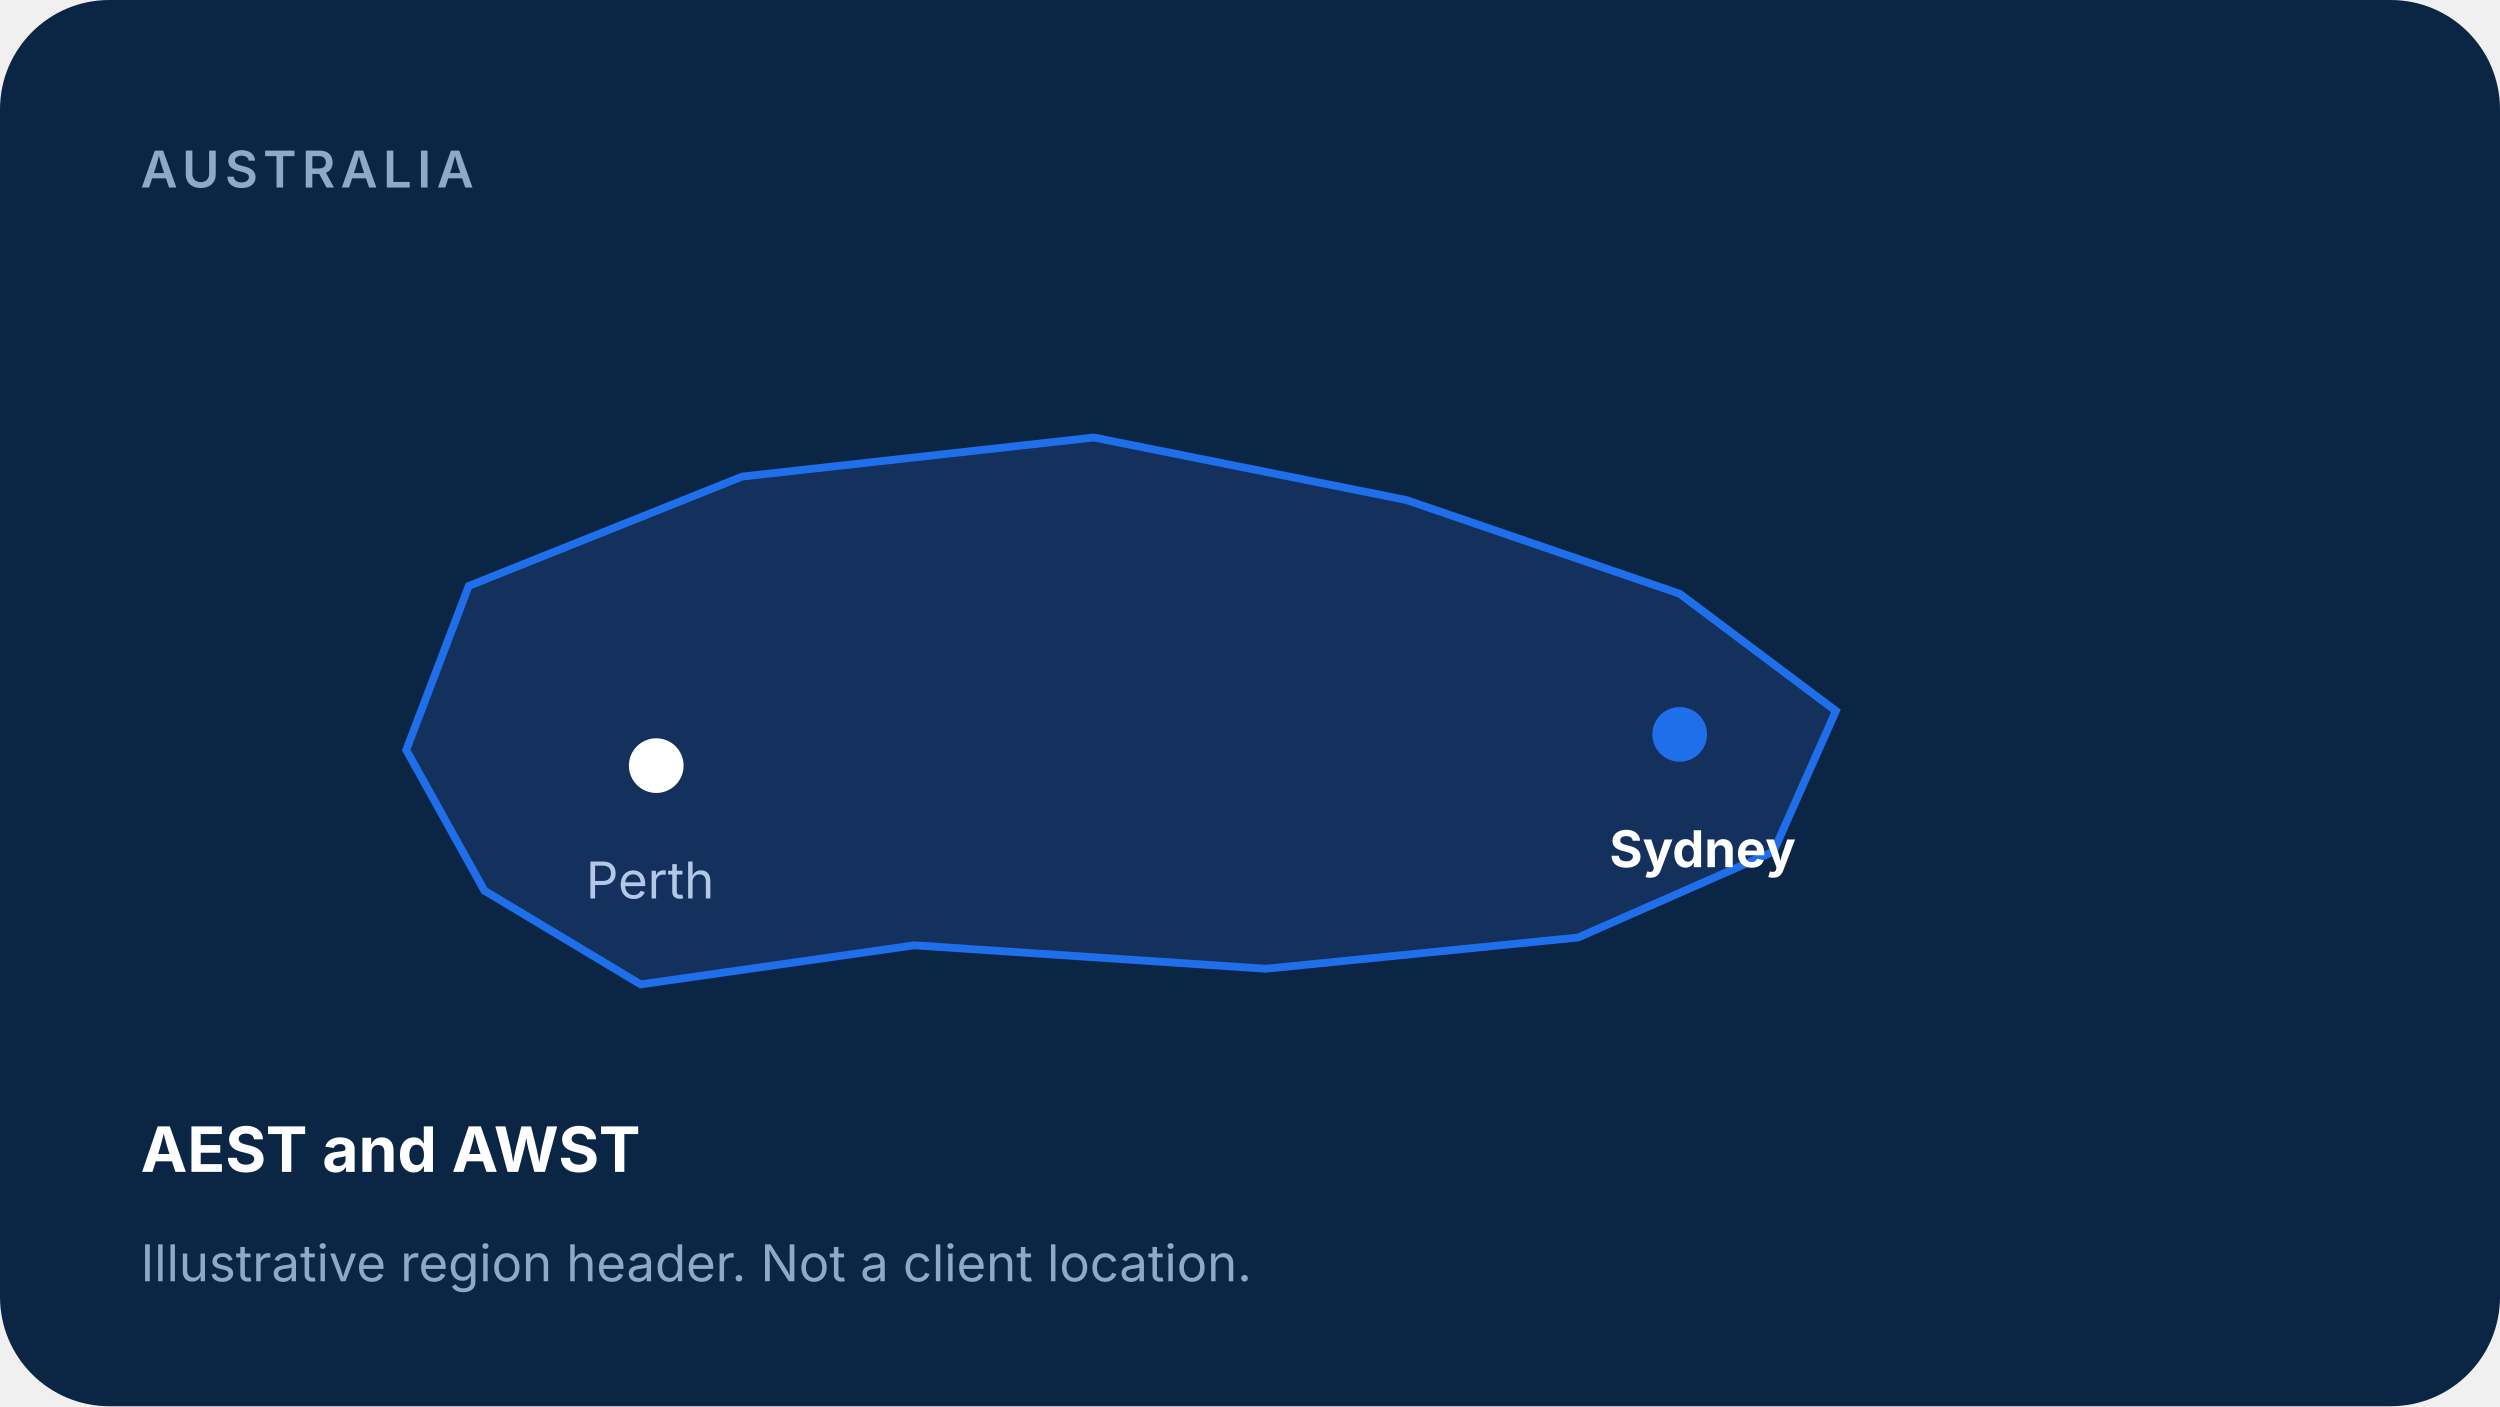
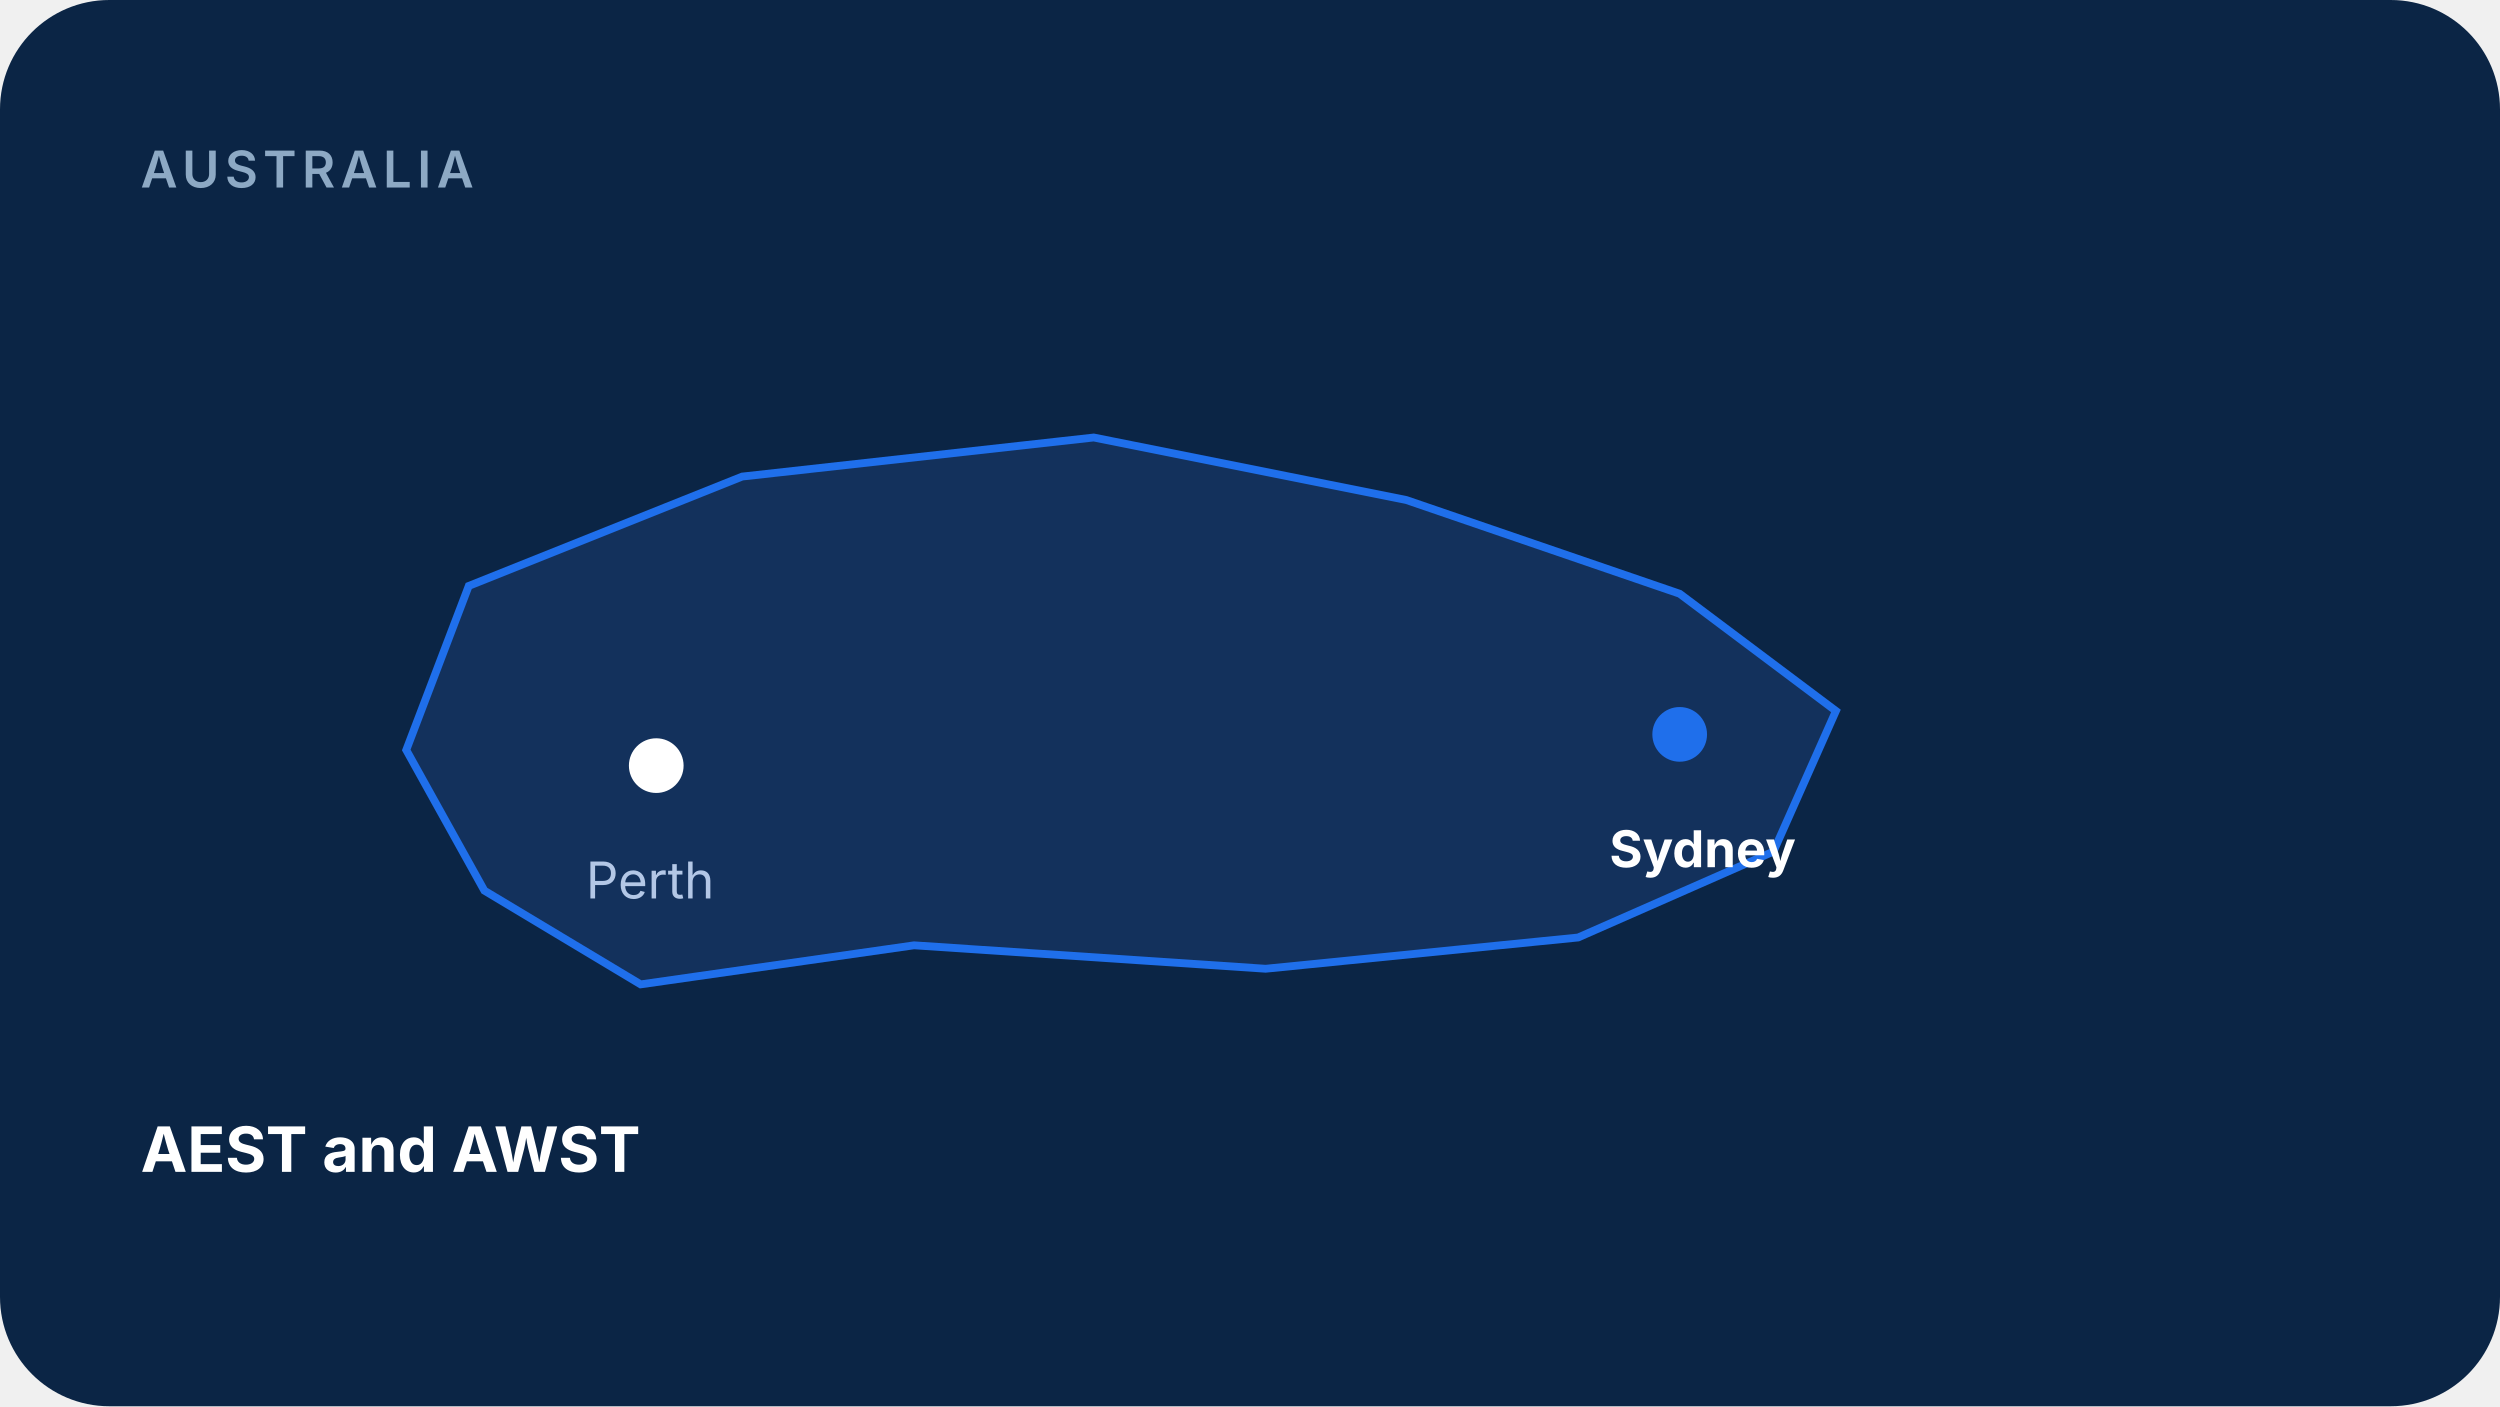
<svg xmlns="http://www.w3.org/2000/svg" viewBox="0 0 640 360" width="640" height="360" role="img">
  <rect width="640" height="360" rx="28" fill="#0B2545" />
  <text x="36" y="48" fill="#8DA9C4" font-family="Inter, Noto Sans, sans-serif" font-size="13" font-weight="600" letter-spacing="1.4">AUSTRALIA</text>
  <path d="M120 150 l70-28 90-10 80 16 70 24 40 30-16 36-50 22-80 8-90-6-70 10-40-24-20-36z" fill="#13315C" stroke="#1F6FEB" stroke-width="2" />
  <circle cx="168" cy="196" r="7" fill="#ffffff" />
  <circle cx="430" cy="188" r="7" fill="#1F6FEB" />
  <text x="150" y="230" fill="#B3C7E6" font-family="Inter, Noto Sans, sans-serif" font-size="13">Perth</text>
  <text x="412" y="222" fill="#ffffff" font-family="Inter, Noto Sans, sans-serif" font-size="13" font-weight="700">Sydney</text>
  <text x="36" y="300" fill="#ffffff" font-family="Inter, Noto Sans, sans-serif" font-size="16" font-weight="700">AEST and AWST</text>
-   <text x="36" y="328" fill="#8DA9C4" font-family="Inter, Noto Sans, sans-serif" font-size="13">Illustrative region header. Not a client location.</text>
</svg>
